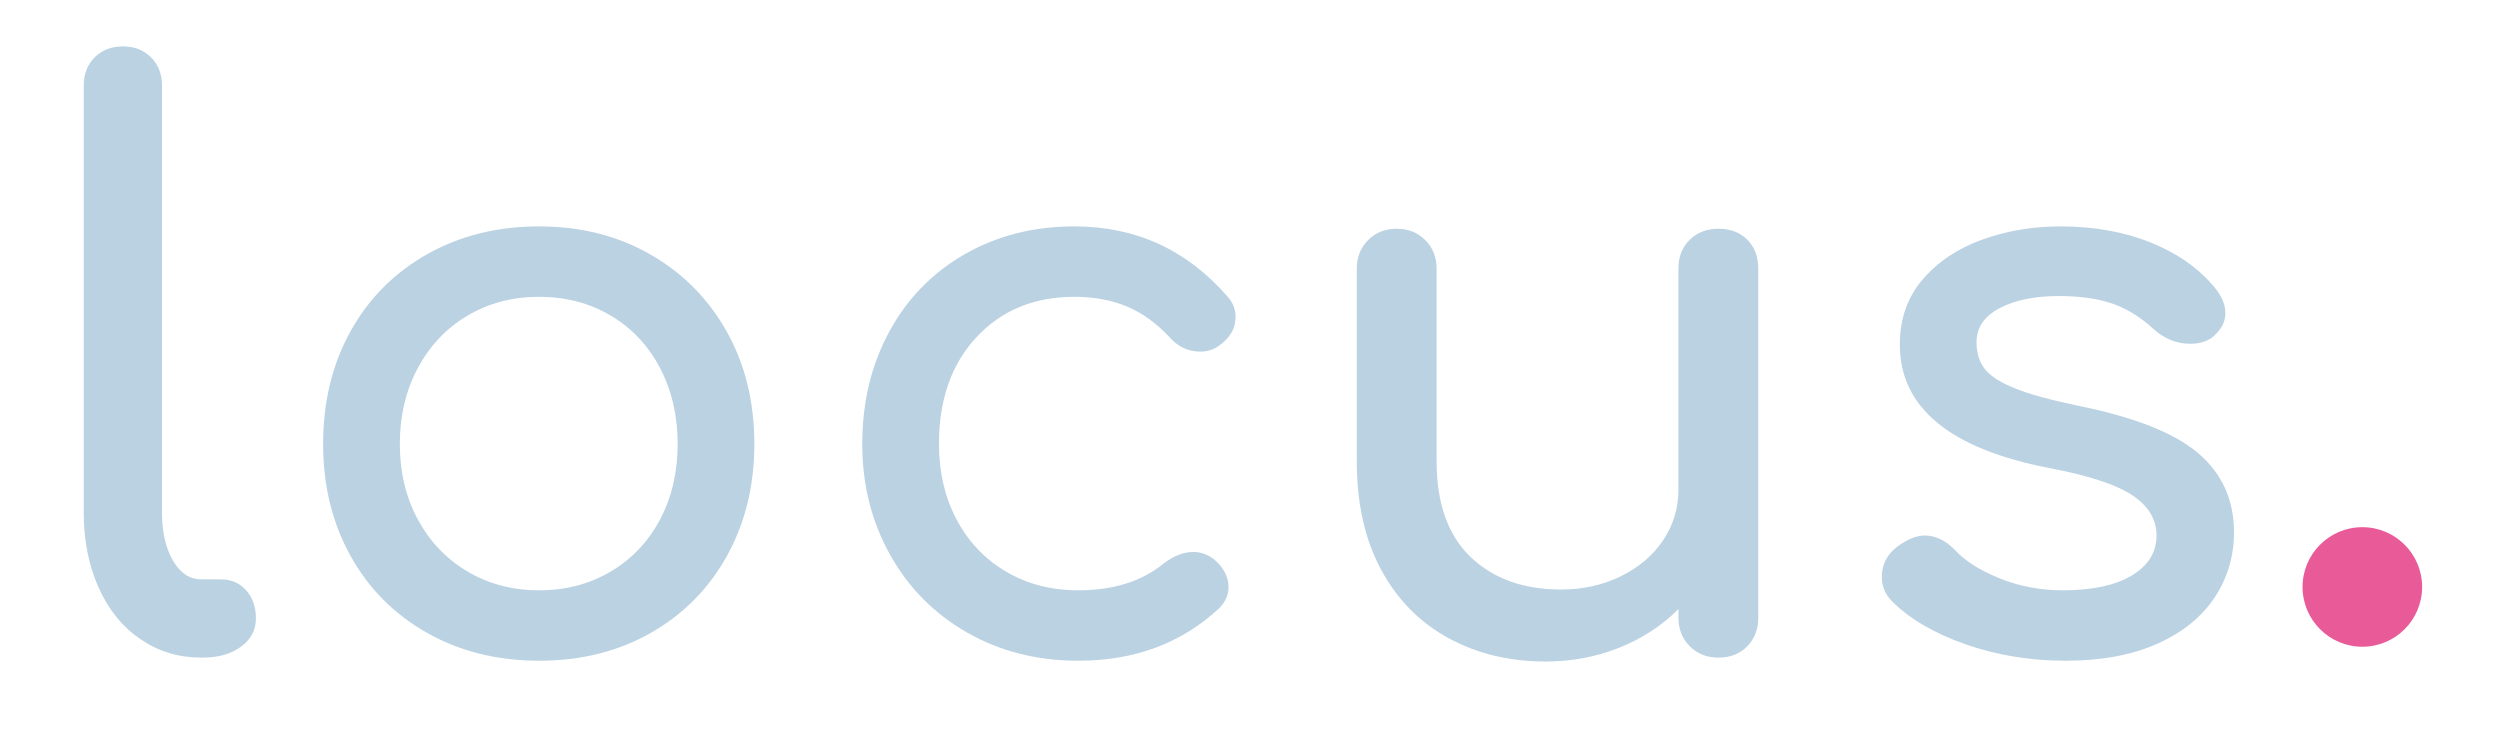
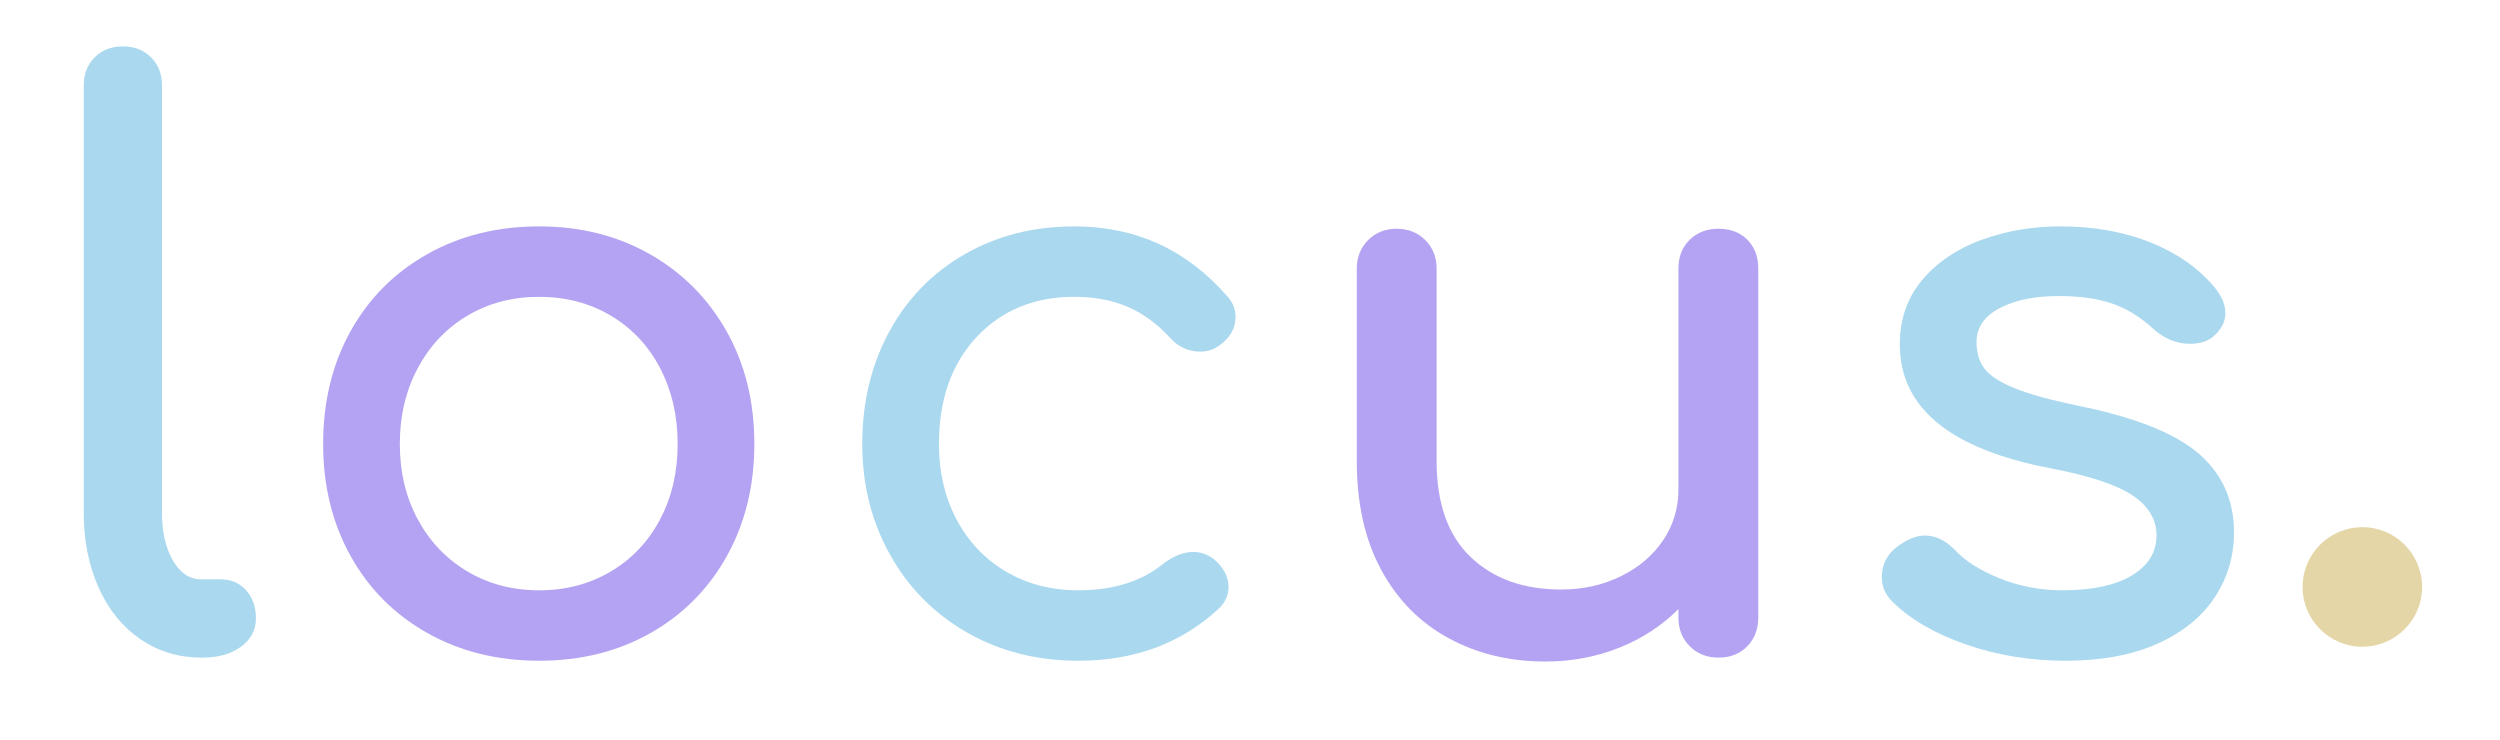
<svg xmlns="http://www.w3.org/2000/svg" viewBox="279 69 460 136" role="img" aria-label="locus.">
-   <path d="M294.408 163.36V84.736Q294.408 81.568 296.424 79.552Q298.44 77.536 301.608 77.536Q304.776 77.536 306.792 79.552Q308.808 81.568 308.808 84.736V163.36Q308.808 168.688 310.824 172.144Q312.84 175.6 316.008 175.6H319.608Q322.488 175.6 324.288 177.616Q326.088 179.632 326.088 182.8Q326.088 185.968 323.352 187.984Q320.616 190.0 316.296 190.0H316.008Q309.816 190.0 304.848 186.616Q299.88 183.232 297.144 177.112Q294.408 170.992 294.408 163.36Z" fill="#BBD2E3" />
-   <path d="M338.456 150.688Q338.456 139.024 343.496 129.952Q348.536 120.88 357.608 115.768Q366.68 110.656 378.2 110.656Q389.576 110.656 398.576 115.768Q407.576 120.88 412.688 129.952Q417.8 139.024 417.8 150.688Q417.8 162.208 412.76 171.28Q407.72 180.352 398.72 185.464Q389.72 190.576 378.2 190.576Q366.68 190.576 357.608 185.464Q348.536 180.352 343.496 171.28Q338.456 162.208 338.456 150.688ZM403.688 150.688Q403.688 142.912 400.448 136.72Q397.208 130.528 391.376 127.072Q385.544 123.616 378.2 123.616Q370.856 123.616 365.024 127.072Q359.192 130.528 355.88 136.72Q352.568 142.912 352.568 150.688Q352.568 158.464 355.88 164.584Q359.192 170.704 365.024 174.16Q370.856 177.616 378.2 177.616Q385.544 177.616 391.376 174.16Q397.208 170.704 400.448 164.584Q403.688 158.464 403.688 150.688Z" fill="#BBD2E3" />
-   <path d="M437.656 150.688Q437.656 139.168 442.624 130.024Q447.592 120.88 456.52 115.768Q465.448 110.656 476.68 110.656Q493.672 110.656 504.904 123.616Q506.344 125.2 506.344 127.36Q506.344 130.528 503.176 132.688Q501.736 133.696 499.864 133.696Q496.552 133.696 494.248 131.104Q490.648 127.216 486.4 125.416Q482.152 123.616 476.68 123.616Q465.592 123.616 458.68 131.032Q451.768 138.448 451.768 150.688Q451.768 158.464 455.008 164.584Q458.248 170.704 464.08 174.16Q469.912 177.616 477.4 177.616Q487.192 177.616 493.24 172.576Q495.976 170.56 498.568 170.56Q500.584 170.56 502.312 171.856Q505.048 174.16 505.048 177.04Q505.048 179.2 503.32 180.928Q492.952 190.576 477.4 190.576Q466.024 190.576 456.952 185.392Q447.88 180.208 442.768 171.064Q437.656 161.92 437.656 150.688Z" fill="#BBD2E3" />
-   <path d="M602.52 118.432V182.656Q602.52 185.824 600.504 187.912Q598.488 190.0 595.176 190.0Q592.008 190.0 589.92 187.912Q587.832 185.824 587.832 182.656V181.072Q583.224 185.68 576.888 188.2Q570.552 190.72 563.352 190.72Q553.416 190.72 545.496 186.4Q537.576 182.08 533.112 173.8Q528.648 165.52 528.648 153.856V118.432Q528.648 115.264 530.736 113.176Q532.824 111.088 535.992 111.088Q539.16 111.088 541.248 113.176Q543.336 115.264 543.336 118.432V153.856Q543.336 165.52 549.6 171.496Q555.864 177.472 566.232 177.472Q572.28 177.472 577.248 175.024Q582.216 172.576 585.024 168.4Q587.832 164.224 587.832 159.04V118.432Q587.832 115.12 589.92 113.104Q592.008 111.088 595.176 111.088Q598.488 111.088 600.504 113.104Q602.52 115.12 602.52 118.432Z" fill="#BBD2E3" />
-   <path d="M627.128 179.632Q625.256 177.76 625.256 175.168Q625.256 171.712 628.136 169.552Q630.872 167.536 633.176 167.536Q636.056 167.536 638.648 170.128Q641.384 173.152 646.856 175.384Q652.328 177.616 658.52 177.616Q666.728 177.616 671.264 174.88Q675.8 172.144 675.8 167.536Q675.8 163.072 671.336 160.12Q666.872 157.168 656.216 155.152Q628.568 149.824 628.568 132.4Q628.568 125.344 632.744 120.448Q636.92 115.552 643.688 113.104Q650.456 110.656 658.088 110.656Q667.448 110.656 674.864 113.68Q682.28 116.704 686.6 122.032Q688.472 124.336 688.472 126.64Q688.472 129.088 686.024 131.104Q684.44 132.256 681.992 132.256Q678.248 132.256 675.224 129.52Q671.624 126.208 667.592 124.84Q663.56 123.472 657.8 123.472Q651.176 123.472 646.928 125.704Q642.68 127.936 642.68 131.968Q642.68 134.848 644.12 136.792Q645.56 138.736 649.592 140.392Q653.624 142.048 661.256 143.632Q676.952 146.8 683.504 152.416Q690.056 158.032 690.056 166.96Q690.056 173.584 686.456 178.984Q682.856 184.384 675.872 187.48Q668.888 190.576 659.096 190.576Q649.304 190.576 640.664 187.552Q632.024 184.528 627.128 179.632Z" fill="#BBD2E3" />
-   <circle cx="713.67" cy="177" r="11" fill="#E95A99" />
+   <path d="M294.408 163.36V84.736Q294.408 81.568 296.424 79.552Q298.44 77.536 301.608 77.536Q304.776 77.536 306.792 79.552Q308.808 81.568 308.808 84.736V163.36Q308.808 168.688 310.824 172.144Q312.84 175.6 316.008 175.6H319.608Q322.488 175.6 324.288 177.616Q326.088 179.632 326.088 182.8Q326.088 185.968 323.352 187.984Q320.616 190.0 316.296 190.0H316.008Q309.816 190.0 304.848 186.616Q299.88 183.232 297.144 177.112Q294.408 170.992 294.408 163.36Z" fill="#A9D8EF" />
+   <path d="M338.456 150.688Q338.456 139.024 343.496 129.952Q348.536 120.88 357.608 115.768Q366.68 110.656 378.2 110.656Q389.576 110.656 398.576 115.768Q407.576 120.88 412.688 129.952Q417.8 139.024 417.8 150.688Q417.8 162.208 412.76 171.28Q407.72 180.352 398.72 185.464Q389.72 190.576 378.2 190.576Q366.68 190.576 357.608 185.464Q348.536 180.352 343.496 171.28Q338.456 162.208 338.456 150.688ZM403.688 150.688Q403.688 142.912 400.448 136.72Q397.208 130.528 391.376 127.072Q385.544 123.616 378.2 123.616Q370.856 123.616 365.024 127.072Q359.192 130.528 355.88 136.72Q352.568 142.912 352.568 150.688Q352.568 158.464 355.88 164.584Q359.192 170.704 365.024 174.16Q370.856 177.616 378.2 177.616Q385.544 177.616 391.376 174.16Q397.208 170.704 400.448 164.584Q403.688 158.464 403.688 150.688Z" fill="#B4A3F2" />
+   <path d="M437.656 150.688Q437.656 139.168 442.624 130.024Q447.592 120.88 456.52 115.768Q465.448 110.656 476.68 110.656Q493.672 110.656 504.904 123.616Q506.344 125.2 506.344 127.36Q506.344 130.528 503.176 132.688Q501.736 133.696 499.864 133.696Q496.552 133.696 494.248 131.104Q490.648 127.216 486.4 125.416Q482.152 123.616 476.68 123.616Q465.592 123.616 458.68 131.032Q451.768 138.448 451.768 150.688Q451.768 158.464 455.008 164.584Q458.248 170.704 464.08 174.16Q469.912 177.616 477.4 177.616Q487.192 177.616 493.24 172.576Q495.976 170.56 498.568 170.56Q500.584 170.56 502.312 171.856Q505.048 174.16 505.048 177.04Q505.048 179.2 503.32 180.928Q492.952 190.576 477.4 190.576Q466.024 190.576 456.952 185.392Q447.88 180.208 442.768 171.064Q437.656 161.92 437.656 150.688Z" fill="#A9D8EF" />
+   <path d="M602.52 118.432V182.656Q602.52 185.824 600.504 187.912Q598.488 190.0 595.176 190.0Q592.008 190.0 589.92 187.912Q587.832 185.824 587.832 182.656V181.072Q583.224 185.68 576.888 188.2Q570.552 190.72 563.352 190.72Q553.416 190.72 545.496 186.4Q537.576 182.08 533.112 173.8Q528.648 165.52 528.648 153.856V118.432Q528.648 115.264 530.736 113.176Q532.824 111.088 535.992 111.088Q539.16 111.088 541.248 113.176Q543.336 115.264 543.336 118.432V153.856Q543.336 165.52 549.6 171.496Q555.864 177.472 566.232 177.472Q572.28 177.472 577.248 175.024Q582.216 172.576 585.024 168.4Q587.832 164.224 587.832 159.04V118.432Q587.832 115.12 589.92 113.104Q592.008 111.088 595.176 111.088Q598.488 111.088 600.504 113.104Q602.52 115.12 602.52 118.432Z" fill="#B4A3F2" />
+   <path d="M627.128 179.632Q625.256 177.76 625.256 175.168Q625.256 171.712 628.136 169.552Q630.872 167.536 633.176 167.536Q636.056 167.536 638.648 170.128Q641.384 173.152 646.856 175.384Q652.328 177.616 658.52 177.616Q666.728 177.616 671.264 174.88Q675.8 172.144 675.8 167.536Q675.8 163.072 671.336 160.12Q666.872 157.168 656.216 155.152Q628.568 149.824 628.568 132.4Q628.568 125.344 632.744 120.448Q636.92 115.552 643.688 113.104Q650.456 110.656 658.088 110.656Q667.448 110.656 674.864 113.68Q682.28 116.704 686.6 122.032Q688.472 124.336 688.472 126.64Q688.472 129.088 686.024 131.104Q684.44 132.256 681.992 132.256Q678.248 132.256 675.224 129.52Q671.624 126.208 667.592 124.84Q663.56 123.472 657.8 123.472Q651.176 123.472 646.928 125.704Q642.68 127.936 642.68 131.968Q642.68 134.848 644.12 136.792Q645.56 138.736 649.592 140.392Q653.624 142.048 661.256 143.632Q676.952 146.8 683.504 152.416Q690.056 158.032 690.056 166.96Q690.056 173.584 686.456 178.984Q682.856 184.384 675.872 187.48Q668.888 190.576 659.096 190.576Q649.304 190.576 640.664 187.552Q632.024 184.528 627.128 179.632Z" fill="#A9D8EF" />
+   <circle cx="713.67" cy="177" r="11" fill="#E5D6A8" />
</svg>
